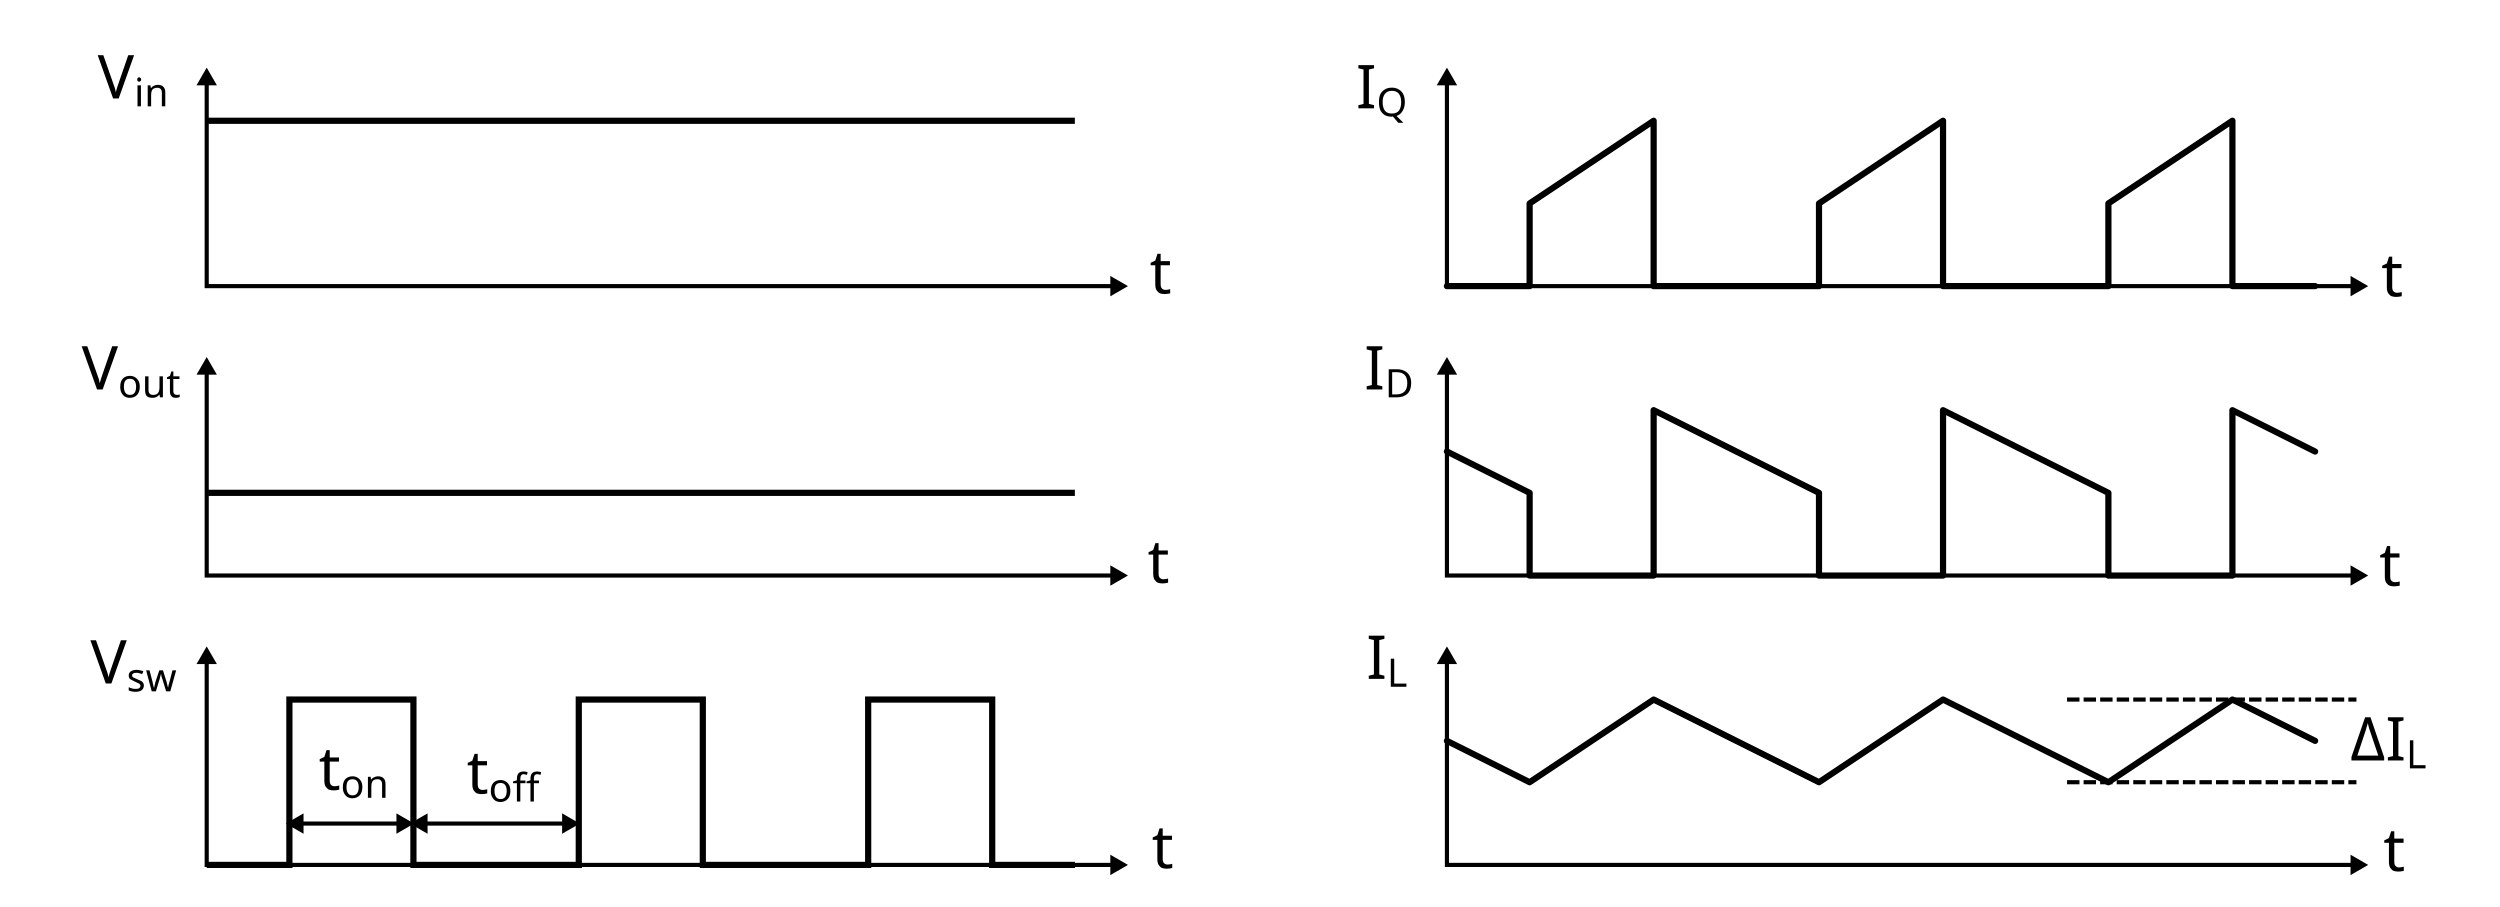
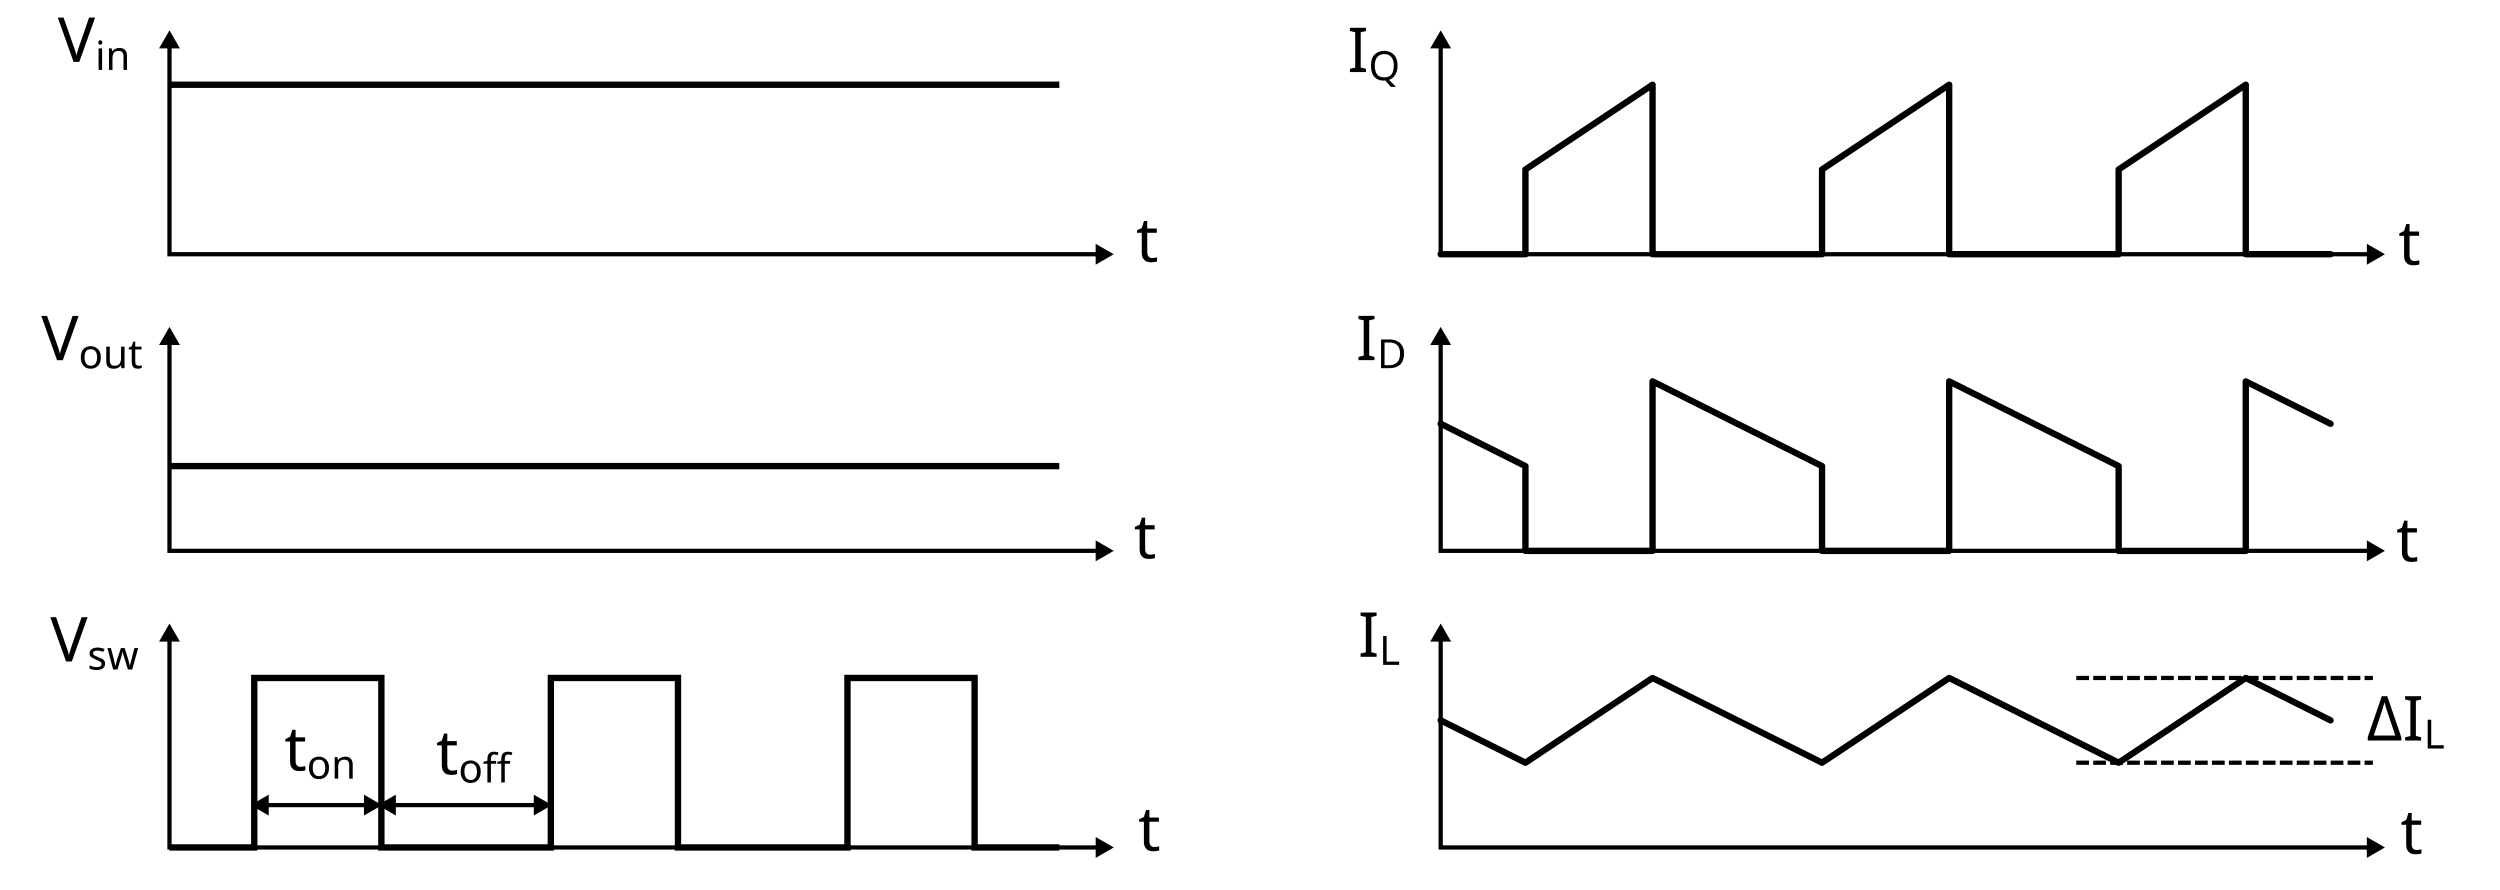
- <svg xmlns="http://www.w3.org/2000/svg" width="160mm" height="58mm" viewBox="0 0 160 58" version="1.1" id="svg5625" style="enable-background:new">
+ <svg xmlns="http://www.w3.org/2000/svg" style="enable-background:new" id="svg5625" version="1.1" viewBox="0 0 156.104 55.562" height="210" width="590">
  <defs id="defs5619">
-     <marker orient="auto" refY="0" refX="0" id="marker14997" style="overflow:visible">
-       <path id="path14995" d="M 5.77,0 -2.88,5 V -5 Z" style="fill:#000000;fill-opacity:1;fill-rule:evenodd;stroke:#000000;stroke-width:1pt;stroke-opacity:1" transform="scale(0.4)" />
+     <marker style="overflow:visible" id="marker14997" refX="0" refY="0" orient="auto">
+       <path transform="scale(0.4)" style="fill:#000000;fill-opacity:1;fill-rule:evenodd;stroke:#000000;stroke-width:1pt;stroke-opacity:1" d="M 5.77,0 -2.88,5 V -5 Z" id="path14995" />
    </marker>
-     <marker orient="auto" refY="0" refX="0" id="marker14855" style="overflow:visible">
-       <path id="path14853" d="M 5.77,0 -2.88,5 V -5 Z" style="fill:#000000;fill-opacity:1;fill-rule:evenodd;stroke:#000000;stroke-width:1pt;stroke-opacity:1" transform="scale(-0.4)" />
+     <marker style="overflow:visible" id="marker14855" refX="0" refY="0" orient="auto">
+       <path transform="scale(-0.4)" style="fill:#000000;fill-opacity:1;fill-rule:evenodd;stroke:#000000;stroke-width:1pt;stroke-opacity:1" d="M 5.77,0 -2.88,5 V -5 Z" id="path14853" />
    </marker>
-     <marker style="overflow:visible" id="marker14719" refX="0" refY="0" orient="auto">
-       <path transform="scale(0.4)" style="fill:#000000;fill-opacity:1;fill-rule:evenodd;stroke:#000000;stroke-width:1pt;stroke-opacity:1" d="M 5.77,0 -2.88,5 V -5 Z" id="path14717" />
+     <marker orient="auto" refY="0" refX="0" id="marker14719" style="overflow:visible">
+       <path id="path14717" d="M 5.77,0 -2.88,5 V -5 Z" style="fill:#000000;fill-opacity:1;fill-rule:evenodd;stroke:#000000;stroke-width:1pt;stroke-opacity:1" transform="scale(0.4)" />
    </marker>
-     <marker style="overflow:visible" id="marker14589" refX="0" refY="0" orient="auto">
-       <path transform="scale(-0.4)" style="fill:#000000;fill-opacity:1;fill-rule:evenodd;stroke:#000000;stroke-width:1pt;stroke-opacity:1" d="M 5.77,0 -2.88,5 V -5 Z" id="path14587" />
+     <marker orient="auto" refY="0" refX="0" id="marker14589" style="overflow:visible">
+       <path id="path14587" d="M 5.77,0 -2.88,5 V -5 Z" style="fill:#000000;fill-opacity:1;fill-rule:evenodd;stroke:#000000;stroke-width:1pt;stroke-opacity:1" transform="scale(-0.4)" />
    </marker>
-     <marker orient="auto" refY="0" refX="0" id="TriangleOutM" style="overflow:visible">
-       <path id="path11284" d="M 5.77,0 -2.88,5 V -5 Z" style="fill:#000000;fill-opacity:1;fill-rule:evenodd;stroke:#000000;stroke-width:1pt;stroke-opacity:1" transform="scale(0.4)" />
+     <marker style="overflow:visible" id="TriangleOutM" refX="0" refY="0" orient="auto">
+       <path transform="scale(0.4)" style="fill:#000000;fill-opacity:1;fill-rule:evenodd;stroke:#000000;stroke-width:1pt;stroke-opacity:1" d="M 5.77,0 -2.88,5 V -5 Z" id="path11284" />
    </marker>
-     <marker orient="auto" refY="0" refX="0" id="TriangleInM" style="overflow:visible">
-       <path id="path11275" d="M 5.77,0 -2.88,5 V -5 Z" style="fill:#000000;fill-opacity:1;fill-rule:evenodd;stroke:#000000;stroke-width:1pt;stroke-opacity:1" transform="scale(-0.4)" />
+     <marker style="overflow:visible" id="TriangleInM" refX="0" refY="0" orient="auto">
+       <path transform="scale(-0.4)" style="fill:#000000;fill-opacity:1;fill-rule:evenodd;stroke:#000000;stroke-width:1pt;stroke-opacity:1" d="M 5.77,0 -2.88,5 V -5 Z" id="path11275" />
    </marker>
-     <marker style="overflow:visible" id="marker5148" refX="0" refY="0" orient="auto">
-       <path transform="matrix(0.4,0,0,0.4,2.96,0.4)" style="fill:#000000;fill-opacity:1;fill-rule:evenodd;stroke:#000000;stroke-width:1pt;stroke-opacity:1" d="m -2.5,-1 c 0,2.76 -2.24,5 -5,5 -2.76,0 -5,-2.24 -5,-5 0,-2.76 2.24,-5 5,-5 2.76,0 5,2.24 5,5 z" id="path5146" />
+     <marker orient="auto" refY="0" refX="0" id="marker5148" style="overflow:visible">
+       <path id="path5146" d="m -2.5,-1 c 0,2.76 -2.24,5 -5,5 -2.76,0 -5,-2.24 -5,-5 0,-2.76 2.24,-5 5,-5 2.76,0 5,2.24 5,5 z" style="fill:#000000;fill-opacity:1;fill-rule:evenodd;stroke:#000000;stroke-width:1pt;stroke-opacity:1" transform="matrix(0.4,0,0,0.4,2.96,0.4)" />
    </marker>
-     <marker orient="auto" refY="0" refX="0" id="DotS" style="overflow:visible">
-       <path id="path16850" d="m -2.5,-1 c 0,2.76 -2.24,5 -5,5 -2.76,0 -5,-2.24 -5,-5 0,-2.76 2.24,-5 5,-5 2.76,0 5,2.24 5,5 z" style="fill:#000000;fill-opacity:1;fill-rule:evenodd;stroke:#000000;stroke-width:1pt;stroke-opacity:1" transform="matrix(0.2,0,0,0.2,1.48,0.2)" />
+     <marker style="overflow:visible" id="DotS" refX="0" refY="0" orient="auto">
+       <path transform="matrix(0.2,0,0,0.2,1.48,0.2)" style="fill:#000000;fill-opacity:1;fill-rule:evenodd;stroke:#000000;stroke-width:1pt;stroke-opacity:1" d="m -2.5,-1 c 0,2.76 -2.24,5 -5,5 -2.76,0 -5,-2.24 -5,-5 0,-2.76 2.24,-5 5,-5 2.76,0 5,2.24 5,5 z" id="path16850" />
    </marker>
-     <marker style="overflow:visible" id="marker3969" refX="0" refY="0" orient="auto">
-       <path transform="matrix(0.4,0,0,0.4,2.96,0.4)" style="fill:#000000;fill-opacity:1;fill-rule:evenodd;stroke:#000000;stroke-width:1pt;stroke-opacity:1" d="m -2.5,-1 c 0,2.76 -2.24,5 -5,5 -2.76,0 -5,-2.24 -5,-5 0,-2.76 2.24,-5 5,-5 2.76,0 5,2.24 5,5 z" id="path3967" />
+     <marker orient="auto" refY="0" refX="0" id="marker3969" style="overflow:visible">
+       <path id="path3967" d="m -2.5,-1 c 0,2.76 -2.24,5 -5,5 -2.76,0 -5,-2.24 -5,-5 0,-2.76 2.24,-5 5,-5 2.76,0 5,2.24 5,5 z" style="fill:#000000;fill-opacity:1;fill-rule:evenodd;stroke:#000000;stroke-width:1pt;stroke-opacity:1" transform="matrix(0.4,0,0,0.4,2.96,0.4)" />
    </marker>
-     <marker orient="auto" refY="0" refX="0" id="DotM-60" style="overflow:visible">
-       <path id="path16847-6" d="m -2.5,-1 c 0,2.76 -2.24,5 -5,5 -2.76,0 -5,-2.24 -5,-5 0,-2.76 2.24,-5 5,-5 2.76,0 5,2.24 5,5 z" style="fill:#000000;fill-opacity:1;fill-rule:evenodd;stroke:#000000;stroke-width:1pt;stroke-opacity:1" transform="matrix(0.4,0,0,0.4,2.96,0.4)" />
+     <marker style="overflow:visible" id="DotM-60" refX="0" refY="0" orient="auto">
+       <path transform="matrix(0.4,0,0,0.4,2.96,0.4)" style="fill:#000000;fill-opacity:1;fill-rule:evenodd;stroke:#000000;stroke-width:1pt;stroke-opacity:1" d="m -2.5,-1 c 0,2.76 -2.24,5 -5,5 -2.76,0 -5,-2.24 -5,-5 0,-2.76 2.24,-5 5,-5 2.76,0 5,2.24 5,5 z" id="path16847-6" />
    </marker>
-     <marker orient="auto" refY="0" refX="0" id="TriangleInM-1" style="overflow:visible">
-       <path id="path11275-8" d="M 5.77,0 -2.88,5 V -5 Z" style="fill:#000000;fill-opacity:1;fill-rule:evenodd;stroke:#000000;stroke-width:1pt;stroke-opacity:1" transform="scale(-0.4)" />
+     <marker style="overflow:visible" id="TriangleInM-1" refX="0" refY="0" orient="auto">
+       <path transform="scale(-0.4)" style="fill:#000000;fill-opacity:1;fill-rule:evenodd;stroke:#000000;stroke-width:1pt;stroke-opacity:1" d="M 5.77,0 -2.88,5 V -5 Z" id="path11275-8" />
    </marker>
-     <marker orient="auto" refY="0" refX="0" id="TriangleOutM-7" style="overflow:visible">
-       <path id="path11284-9" d="M 5.77,0 -2.88,5 V -5 Z" style="fill:#000000;fill-opacity:1;fill-rule:evenodd;stroke:#000000;stroke-width:1pt;stroke-opacity:1" transform="scale(0.4)" />
+     <marker style="overflow:visible" id="TriangleOutM-7" refX="0" refY="0" orient="auto">
+       <path transform="scale(0.4)" style="fill:#000000;fill-opacity:1;fill-rule:evenodd;stroke:#000000;stroke-width:1pt;stroke-opacity:1" d="M 5.77,0 -2.88,5 V -5 Z" id="path11284-9" />
    </marker>
-     <marker orient="auto" refY="0" refX="0" id="TriangleInM-1-0" style="overflow:visible">
-       <path id="path11275-8-2" d="M 5.77,0 -2.88,5 V -5 Z" style="fill:#000000;fill-opacity:1;fill-rule:evenodd;stroke:#000000;stroke-width:1pt;stroke-opacity:1" transform="scale(-0.4)" />
+     <marker style="overflow:visible" id="TriangleInM-1-0" refX="0" refY="0" orient="auto">
+       <path transform="scale(-0.4)" style="fill:#000000;fill-opacity:1;fill-rule:evenodd;stroke:#000000;stroke-width:1pt;stroke-opacity:1" d="M 5.77,0 -2.88,5 V -5 Z" id="path11275-8-2" />
    </marker>
-     <marker orient="auto" refY="0" refX="0" id="TriangleOutM-7-3" style="overflow:visible">
-       <path id="path11284-9-7" d="M 5.77,0 -2.88,5 V -5 Z" style="fill:#000000;fill-opacity:1;fill-rule:evenodd;stroke:#000000;stroke-width:1pt;stroke-opacity:1" transform="scale(0.4)" />
+     <marker style="overflow:visible" id="TriangleOutM-7-3" refX="0" refY="0" orient="auto">
+       <path transform="scale(0.4)" style="fill:#000000;fill-opacity:1;fill-rule:evenodd;stroke:#000000;stroke-width:1pt;stroke-opacity:1" d="M 5.77,0 -2.88,5 V -5 Z" id="path11284-9-7" />
    </marker>
-     <marker orient="auto" refY="0" refX="0" id="TriangleInM-3" style="overflow:visible">
-       <path id="path11275-6" d="M 5.77,0 -2.88,5 V -5 Z" style="fill:#000000;fill-opacity:1;fill-rule:evenodd;stroke:#000000;stroke-width:1pt;stroke-opacity:1" transform="scale(-0.4)" />
+     <marker style="overflow:visible" id="TriangleInM-3" refX="0" refY="0" orient="auto">
+       <path transform="scale(-0.4)" style="fill:#000000;fill-opacity:1;fill-rule:evenodd;stroke:#000000;stroke-width:1pt;stroke-opacity:1" d="M 5.77,0 -2.88,5 V -5 Z" id="path11275-6" />
    </marker>
-     <marker orient="auto" refY="0" refX="0" id="TriangleOutM-1" style="overflow:visible">
-       <path id="path11284-2" d="M 5.77,0 -2.88,5 V -5 Z" style="fill:#000000;fill-opacity:1;fill-rule:evenodd;stroke:#000000;stroke-width:1pt;stroke-opacity:1" transform="scale(0.4)" />
+     <marker style="overflow:visible" id="TriangleOutM-1" refX="0" refY="0" orient="auto">
+       <path transform="scale(0.4)" style="fill:#000000;fill-opacity:1;fill-rule:evenodd;stroke:#000000;stroke-width:1pt;stroke-opacity:1" d="M 5.77,0 -2.88,5 V -5 Z" id="path11284-2" />
    </marker>
-     <marker orient="auto" refY="0" refX="0" id="TriangleInM-3-7" style="overflow:visible">
-       <path id="path11275-6-4" d="M 5.77,0 -2.88,5 V -5 Z" style="fill:#000000;fill-opacity:1;fill-rule:evenodd;stroke:#000000;stroke-width:1pt;stroke-opacity:1" transform="scale(-0.4)" />
+     <marker style="overflow:visible" id="TriangleInM-3-7" refX="0" refY="0" orient="auto">
+       <path transform="scale(-0.4)" style="fill:#000000;fill-opacity:1;fill-rule:evenodd;stroke:#000000;stroke-width:1pt;stroke-opacity:1" d="M 5.77,0 -2.88,5 V -5 Z" id="path11275-6-4" />
    </marker>
-     <marker orient="auto" refY="0" refX="0" id="TriangleOutM-1-1" style="overflow:visible">
-       <path id="path11284-2-8" d="M 5.77,0 -2.88,5 V -5 Z" style="fill:#000000;fill-opacity:1;fill-rule:evenodd;stroke:#000000;stroke-width:1pt;stroke-opacity:1" transform="scale(0.4)" />
+     <marker style="overflow:visible" id="TriangleOutM-1-1" refX="0" refY="0" orient="auto">
+       <path transform="scale(0.4)" style="fill:#000000;fill-opacity:1;fill-rule:evenodd;stroke:#000000;stroke-width:1pt;stroke-opacity:1" d="M 5.77,0 -2.88,5 V -5 Z" id="path11284-2-8" />
    </marker>
-     <marker orient="auto" refY="0" refX="0" id="TriangleInM-3-7-7" style="overflow:visible">
-       <path id="path11275-6-4-5" d="M 5.77,0 -2.88,5 V -5 Z" style="fill:#000000;fill-opacity:1;fill-rule:evenodd;stroke:#000000;stroke-width:1pt;stroke-opacity:1" transform="scale(-0.4)" />
+     <marker style="overflow:visible" id="TriangleInM-3-7-7" refX="0" refY="0" orient="auto">
+       <path transform="scale(-0.4)" style="fill:#000000;fill-opacity:1;fill-rule:evenodd;stroke:#000000;stroke-width:1pt;stroke-opacity:1" d="M 5.77,0 -2.88,5 V -5 Z" id="path11275-6-4-5" />
    </marker>
-     <marker orient="auto" refY="0" refX="0" id="TriangleOutM-1-1-3" style="overflow:visible">
-       <path id="path11284-2-8-8" d="M 5.77,0 -2.88,5 V -5 Z" style="fill:#000000;fill-opacity:1;fill-rule:evenodd;stroke:#000000;stroke-width:1pt;stroke-opacity:1" transform="scale(0.4)" />
+     <marker style="overflow:visible" id="TriangleOutM-1-1-3" refX="0" refY="0" orient="auto">
+       <path transform="scale(0.4)" style="fill:#000000;fill-opacity:1;fill-rule:evenodd;stroke:#000000;stroke-width:1pt;stroke-opacity:1" d="M 5.77,0 -2.88,5 V -5 Z" id="path11284-2-8-8" />
    </marker>
  </defs>
-   <g id="layer2" style="display:inline" transform="translate(0,-248.6878)" />
-   <g id="layer1" transform="translate(0,-248.6878)">
-     <path style="fill:none;stroke:#000000;stroke-width:0.265px;stroke-linecap:butt;stroke-linejoin:miter;stroke-opacity:1;marker-start:url(#TriangleInM);marker-end:url(#TriangleOutM)" d="m 92.604,253.771 v 13.229 H 150.812" id="path11135" />
-     <path style="fill:none;stroke:#000000;stroke-width:0.397;stroke-linecap:round;stroke-linejoin:round;stroke-miterlimit:4;stroke-dasharray:none;stroke-opacity:1" d="m 92.604,267 h 5.292 v -5.292 l 7.937,-5.292 v 10.583 h 10.583 v -5.292 l 7.938,-5.292 v 10.583 h 10.583 v -5.292 l 7.938,-5.292 v 10.583 h 5.292" id="path11137" />
-     <path style="fill:none;stroke:#000000;stroke-width:0.265px;stroke-linecap:butt;stroke-linejoin:miter;stroke-opacity:1;marker-start:url(#TriangleInM-1);marker-end:url(#TriangleOutM-7);enable-background:new" d="m 92.604,272.292 v 13.229 H 150.812" id="path11135-2" />
-     <path style="fill:none;stroke:#000000;stroke-width:0.397;stroke-linecap:round;stroke-linejoin:round;stroke-miterlimit:4;stroke-dasharray:none;stroke-opacity:1" d="m 92.604,277.584 5.292,2.646 v 5.292 h 7.937 v -10.583 l 10.583,5.292 v 5.292 h 7.938 v -10.583 l 10.583,5.292 v 5.292 h 7.938 v -10.583 l 5.292,2.646" id="path12528" />
-     <path style="fill:none;stroke:#000000;stroke-width:0.265px;stroke-linecap:butt;stroke-linejoin:miter;stroke-opacity:1;marker-start:url(#TriangleInM-1-0);marker-end:url(#TriangleOutM-7-3);enable-background:new" d="m 92.604,290.813 v 13.229 H 150.812" id="path11135-2-5" />
-     <text xml:space="preserve" style="font-style:normal;font-weight:normal;font-size:3.881px;line-height:1.25;font-family:sans-serif;letter-spacing:0px;word-spacing:0px;fill:#000000;fill-opacity:1;stroke:none;stroke-width:0.265" x="152.4" y="267.662" id="text12951">
-       <tspan id="tspan12949" x="152.4" y="267.662" style="stroke-width:0.265">t</tspan>
+   <g transform="translate(0,-248.6878)" style="display:inline" id="layer2" />
+   <g transform="translate(0,-248.6878)" id="layer1">
+     <path id="path11135" d="m 89.958,251.334 v 13.229 h 58.208" style="fill:none;stroke:#000000;stroke-width:0.265px;stroke-linecap:butt;stroke-linejoin:miter;stroke-opacity:1;marker-start:url(#TriangleInM);marker-end:url(#TriangleOutM)" />
+     <path id="path11137" d="m 89.958,264.563 h 5.292 v -5.292 l 7.938,-5.292 v 10.583 h 10.583 v -5.292 l 7.938,-5.292 v 10.583 h 10.583 v -5.292 l 7.938,-5.292 v 10.583 h 5.292" style="fill:none;stroke:#000000;stroke-width:0.397;stroke-linecap:round;stroke-linejoin:round;stroke-miterlimit:4;stroke-dasharray:none;stroke-opacity:1" />
+     <path id="path11135-2" d="m 89.958,269.854 v 13.229 h 58.208" style="fill:none;stroke:#000000;stroke-width:0.265px;stroke-linecap:butt;stroke-linejoin:miter;stroke-opacity:1;marker-start:url(#TriangleInM-1);marker-end:url(#TriangleOutM-7);enable-background:new" />
+     <path id="path12528" d="m 89.958,275.146 5.292,2.646 v 5.292 h 7.938 v -10.583 l 10.583,5.292 v 5.292 h 7.938 v -10.583 l 10.583,5.292 v 5.292 h 7.938 v -10.583 l 5.292,2.646" style="fill:none;stroke:#000000;stroke-width:0.397;stroke-linecap:round;stroke-linejoin:round;stroke-miterlimit:4;stroke-dasharray:none;stroke-opacity:1" />
+     <path id="path11135-2-5" d="m 89.958,288.375 v 13.229 h 58.208" style="fill:none;stroke:#000000;stroke-width:0.265px;stroke-linecap:butt;stroke-linejoin:miter;stroke-opacity:1;marker-start:url(#TriangleInM-1-0);marker-end:url(#TriangleOutM-7-3);enable-background:new" />
+     <text id="text12951" y="265.224" x="149.754" style="font-style:normal;font-weight:normal;font-size:3.881px;line-height:1.25;font-family:sans-serif;letter-spacing:0px;word-spacing:0px;fill:#000000;fill-opacity:1;stroke:none;stroke-width:0.265" xml:space="preserve">
+       <tspan style="stroke-width:0.265" y="265.224" x="149.754" id="tspan12949">t</tspan>
    </text>
-     <text xml:space="preserve" style="font-style:normal;font-weight:normal;font-size:3.881px;line-height:1.25;font-family:sans-serif;letter-spacing:0px;word-spacing:0px;fill:#000000;fill-opacity:1;stroke:none;stroke-width:0.265" x="86.783" y="255.623" id="text12955">
-       <tspan id="tspan12953" x="86.783" y="255.623" style="stroke-width:0.265">I<tspan style="font-size:65%;baseline-shift:sub" id="tspan12957">Q</tspan>
+     <text id="text12955" y="253.186" x="84.137" style="font-style:normal;font-weight:normal;font-size:3.881px;line-height:1.25;font-family:sans-serif;letter-spacing:0px;word-spacing:0px;fill:#000000;fill-opacity:1;stroke:none;stroke-width:0.265" xml:space="preserve">
+       <tspan style="stroke-width:0.265" y="253.186" x="84.137" id="tspan12953">I<tspan id="tspan12957" style="font-size:65%;baseline-shift:sub">Q</tspan>
      </tspan>
    </text>
-     <text xml:space="preserve" style="font-style:normal;font-weight:normal;font-size:3.881px;line-height:1.25;font-family:sans-serif;letter-spacing:0px;word-spacing:0px;fill:#000000;fill-opacity:1;stroke:none;stroke-width:0.265;enable-background:new" x="87.312" y="273.615" id="text12955-9">
-       <tspan id="tspan12953-2" x="87.312" y="273.615" style="stroke-width:0.265">I<tspan style="font-size:2.522px;baseline-shift:sub;stroke-width:0.265" id="tspan12957-2">D</tspan>
+     <text id="text12955-9" y="271.177" x="84.667" style="font-style:normal;font-weight:normal;font-size:3.881px;line-height:1.25;font-family:sans-serif;letter-spacing:0px;word-spacing:0px;fill:#000000;fill-opacity:1;stroke:none;stroke-width:0.265;enable-background:new" xml:space="preserve">
+       <tspan style="stroke-width:0.265" y="271.177" x="84.667" id="tspan12953-2">I<tspan id="tspan12957-2" style="font-size:2.522px;baseline-shift:sub;stroke-width:0.265">D</tspan>
      </tspan>
    </text>
-     <text xml:space="preserve" style="font-style:normal;font-weight:normal;font-size:3.881px;line-height:1.25;font-family:sans-serif;letter-spacing:0px;word-spacing:0px;fill:#000000;fill-opacity:1;stroke:none;stroke-width:0.265;enable-background:new" x="87.445" y="292.136" id="text12955-9-8">
-       <tspan id="tspan12953-2-9" x="87.445" y="292.136" style="stroke-width:0.265">I<tspan style="font-size:65%;baseline-shift:sub" id="tspan13001">L</tspan>
+     <text id="text12955-9-8" y="289.698" x="84.799" style="font-style:normal;font-weight:normal;font-size:3.881px;line-height:1.25;font-family:sans-serif;letter-spacing:0px;word-spacing:0px;fill:#000000;fill-opacity:1;stroke:none;stroke-width:0.265;enable-background:new" xml:space="preserve">
+       <tspan style="stroke-width:0.265" y="289.698" x="84.799" id="tspan12953-2-9">I<tspan id="tspan13001" style="font-size:65%;baseline-shift:sub">L</tspan>
      </tspan>
    </text>
-     <path style="fill:none;stroke:#000000;stroke-width:0.397;stroke-linecap:round;stroke-linejoin:round;stroke-miterlimit:4;stroke-dasharray:none;stroke-opacity:1" d="m 92.604,296.104 5.292,2.646 7.937,-5.292 10.583,5.292 7.938,-5.292 10.583,5.292 7.938,-5.292 5.292,2.646" id="path13005" />
-     <path style="fill:none;stroke:#000000;stroke-width:0.265px;stroke-linecap:butt;stroke-linejoin:miter;stroke-opacity:1;marker-start:url(#TriangleInM-3);marker-end:url(#TriangleOutM-1);enable-background:new" d="m 13.229,253.771 v 13.229 h 58.208" id="path11135-9" />
-     <text xml:space="preserve" style="font-style:normal;font-weight:normal;font-size:3.881px;line-height:1.25;font-family:sans-serif;letter-spacing:0px;word-spacing:0px;fill:#000000;fill-opacity:1;stroke:none;stroke-width:0.265;enable-background:new" x="152.268" y="286.183" id="text12951-3">
-       <tspan id="tspan12949-1" x="152.268" y="286.183" style="stroke-width:0.265">t</tspan>
+     <path id="path13005" d="m 89.958,293.667 5.292,2.646 7.938,-5.292 10.583,5.292 7.938,-5.292 10.583,5.292 7.938,-5.292 5.292,2.646" style="fill:none;stroke:#000000;stroke-width:0.397;stroke-linecap:round;stroke-linejoin:round;stroke-miterlimit:4;stroke-dasharray:none;stroke-opacity:1" />
+     <path id="path11135-9" d="m 10.583,251.334 v 13.229 h 58.208" style="fill:none;stroke:#000000;stroke-width:0.265px;stroke-linecap:butt;stroke-linejoin:miter;stroke-opacity:1;marker-start:url(#TriangleInM-3);marker-end:url(#TriangleOutM-1);enable-background:new" />
+     <text id="text12951-3" y="283.745" x="149.622" style="font-style:normal;font-weight:normal;font-size:3.881px;line-height:1.25;font-family:sans-serif;letter-spacing:0px;word-spacing:0px;fill:#000000;fill-opacity:1;stroke:none;stroke-width:0.265;enable-background:new" xml:space="preserve">
+       <tspan style="stroke-width:0.265" y="283.745" x="149.622" id="tspan12949-1">t</tspan>
    </text>
-     <text xml:space="preserve" style="font-style:normal;font-weight:normal;font-size:3.881px;line-height:1.25;font-family:sans-serif;letter-spacing:0px;word-spacing:0px;fill:#000000;fill-opacity:1;stroke:none;stroke-width:0.265;enable-background:new" x="152.532" y="304.439" id="text12951-9">
-       <tspan id="tspan12949-4" x="152.532" y="304.439" style="stroke-width:0.265">t</tspan>
+     <text id="text12951-9" y="302.001" x="149.886" style="font-style:normal;font-weight:normal;font-size:3.881px;line-height:1.25;font-family:sans-serif;letter-spacing:0px;word-spacing:0px;fill:#000000;fill-opacity:1;stroke:none;stroke-width:0.265;enable-background:new" xml:space="preserve">
+       <tspan style="stroke-width:0.265" y="302.001" x="149.886" id="tspan12949-4">t</tspan>
    </text>
-     <path style="fill:none;stroke:#000000;stroke-width:0.265;stroke-linecap:butt;stroke-linejoin:miter;stroke-miterlimit:4;stroke-dasharray:0.794, 0.265;stroke-dashoffset:0;stroke-opacity:1" d="M 132.292,293.459 H 150.812" id="path13540" />
-     <path style="fill:none;stroke:#000000;stroke-width:0.265;stroke-linecap:butt;stroke-linejoin:miter;stroke-miterlimit:4;stroke-dasharray:0.794, 0.265;stroke-dashoffset:0;stroke-opacity:1" d="M 132.292,298.75 H 150.812" id="path13542" />
-     <text xml:space="preserve" style="font-style:normal;font-weight:normal;font-size:3.881px;line-height:1.25;font-family:sans-serif;letter-spacing:0px;word-spacing:0px;fill:#000000;fill-opacity:1;stroke:none;stroke-width:0.265" x="150.416" y="297.361" id="text13546">
-       <tspan id="tspan13544" x="150.416" y="297.361" style="stroke-width:0.265">ΔI<tspan style="font-size:65%;baseline-shift:sub" id="tspan13548">L</tspan>
+     <path id="path13540" d="m 129.646,291.021 h 18.521" style="fill:none;stroke:#000000;stroke-width:0.265;stroke-linecap:butt;stroke-linejoin:miter;stroke-miterlimit:4;stroke-dasharray:0.794, 0.265;stroke-dashoffset:0;stroke-opacity:1" />
+     <path id="path13542" d="m 129.646,296.313 h 18.521" style="fill:none;stroke:#000000;stroke-width:0.265;stroke-linecap:butt;stroke-linejoin:miter;stroke-miterlimit:4;stroke-dasharray:0.794, 0.265;stroke-dashoffset:0;stroke-opacity:1" />
+     <text id="text13546" y="294.924" x="147.77" style="font-style:normal;font-weight:normal;font-size:3.881px;line-height:1.25;font-family:sans-serif;letter-spacing:0px;word-spacing:0px;fill:#000000;fill-opacity:1;stroke:none;stroke-width:0.265" xml:space="preserve">
+       <tspan style="stroke-width:0.265" y="294.924" x="147.77" id="tspan13544">ΔI<tspan id="tspan13548" style="font-size:65%;baseline-shift:sub">L</tspan>
      </tspan>
    </text>
-     <path style="fill:none;stroke:#000000;stroke-width:0.397;stroke-linecap:butt;stroke-linejoin:miter;stroke-miterlimit:4;stroke-dasharray:none;stroke-opacity:1" d="m 13.229,256.417 h 55.562" id="path13550" />
-     <path style="fill:none;stroke:#000000;stroke-width:0.265px;stroke-linecap:butt;stroke-linejoin:miter;stroke-opacity:1;marker-start:url(#TriangleInM-3-7);marker-end:url(#TriangleOutM-1-1);enable-background:new" d="m 13.229,272.292 v 13.229 h 58.208" id="path11135-9-5" />
-     <path style="fill:none;stroke:#000000;stroke-width:0.397;stroke-linecap:butt;stroke-linejoin:miter;stroke-miterlimit:4;stroke-dasharray:none;stroke-opacity:1;enable-background:new" d="m 13.229,280.229 h 55.562" id="path13550-9" />
-     <path style="fill:none;stroke:#000000;stroke-width:0.265px;stroke-linecap:butt;stroke-linejoin:miter;stroke-opacity:1;marker-start:url(#TriangleInM-3-7-7);marker-end:url(#TriangleOutM-1-1-3);enable-background:new" d="m 13.229,290.813 v 13.229 h 58.208" id="path11135-9-5-8" />
-     <path style="fill:none;stroke:#000000;stroke-width:0.397;stroke-linecap:butt;stroke-linejoin:miter;stroke-miterlimit:4;stroke-dasharray:none;stroke-opacity:1" d="m 13.229,304.042 h 5.292 v -10.583 h 7.938 v 10.583 h 10.583 v -10.583 h 7.938 v 10.583 h 10.583 v -10.583 h 7.938 v 10.583 h 5.292" id="path14497" />
-     <text xml:space="preserve" style="font-style:normal;font-weight:normal;font-size:3.881px;line-height:1.25;font-family:sans-serif;letter-spacing:0px;word-spacing:0px;fill:#000000;fill-opacity:1;stroke:none;stroke-width:0.265" x="6.254" y="254.987" id="text14501">
-       <tspan id="tspan14499" x="6.254" y="254.987" style="stroke-width:0.265">V<tspan style="font-size:65%;baseline-shift:sub" id="tspan14503">in</tspan>
+     <path id="path13550" d="m 10.583,253.979 h 55.562" style="fill:none;stroke:#000000;stroke-width:0.397;stroke-linecap:butt;stroke-linejoin:miter;stroke-miterlimit:4;stroke-dasharray:none;stroke-opacity:1" />
+     <path id="path11135-9-5" d="m 10.583,269.854 v 13.229 h 58.208" style="fill:none;stroke:#000000;stroke-width:0.265px;stroke-linecap:butt;stroke-linejoin:miter;stroke-opacity:1;marker-start:url(#TriangleInM-3-7);marker-end:url(#TriangleOutM-1-1);enable-background:new" />
+     <path id="path13550-9" d="m 10.583,277.792 h 55.562" style="fill:none;stroke:#000000;stroke-width:0.397;stroke-linecap:butt;stroke-linejoin:miter;stroke-miterlimit:4;stroke-dasharray:none;stroke-opacity:1;enable-background:new" />
+     <path id="path11135-9-5-8" d="m 10.583,288.375 v 13.229 H 68.792" style="fill:none;stroke:#000000;stroke-width:0.265px;stroke-linecap:butt;stroke-linejoin:miter;stroke-opacity:1;marker-start:url(#TriangleInM-3-7-7);marker-end:url(#TriangleOutM-1-1-3);enable-background:new" />
+     <path id="path14497" d="M 10.583,301.604 H 15.875 v -10.583 h 7.938 v 10.583 h 10.583 v -10.583 h 7.938 v 10.583 h 10.583 v -10.583 h 7.938 v 10.583 h 5.292" style="fill:none;stroke:#000000;stroke-width:0.397;stroke-linecap:butt;stroke-linejoin:miter;stroke-miterlimit:4;stroke-dasharray:none;stroke-opacity:1" />
+     <text id="text14501" y="252.55" x="3.608" style="font-style:normal;font-weight:normal;font-size:3.881px;line-height:1.25;font-family:sans-serif;letter-spacing:0px;word-spacing:0px;fill:#000000;fill-opacity:1;stroke:none;stroke-width:0.265" xml:space="preserve">
+       <tspan style="stroke-width:0.265" y="252.55" x="3.608" id="tspan14499">V<tspan id="tspan14503" style="font-size:65%;baseline-shift:sub">in</tspan>
      </tspan>
    </text>
-     <text xml:space="preserve" style="font-style:normal;font-weight:normal;font-size:3.881px;line-height:1.25;font-family:sans-serif;letter-spacing:0px;word-spacing:0px;fill:#000000;fill-opacity:1;stroke:none;stroke-width:0.265;enable-background:new" x="5.225" y="273.615" id="text14501-3">
-       <tspan id="tspan14499-1" x="5.225" y="273.615" style="stroke-width:0.265">V<tspan style="font-size:2.522px;baseline-shift:sub;stroke-width:0.265" id="tspan14503-8">out</tspan>
+     <text id="text14501-3" y="271.178" x="2.579" style="font-style:normal;font-weight:normal;font-size:3.881px;line-height:1.25;font-family:sans-serif;letter-spacing:0px;word-spacing:0px;fill:#000000;fill-opacity:1;stroke:none;stroke-width:0.265;enable-background:new" xml:space="preserve">
+       <tspan style="stroke-width:0.265" y="271.178" x="2.579" id="tspan14499-1">V<tspan id="tspan14503-8" style="font-size:2.522px;baseline-shift:sub;stroke-width:0.265">out</tspan>
      </tspan>
    </text>
-     <text xml:space="preserve" style="font-style:normal;font-weight:normal;font-size:3.881px;line-height:1.25;font-family:sans-serif;letter-spacing:0px;word-spacing:0px;fill:#000000;fill-opacity:1;stroke:none;stroke-width:0.265;enable-background:new" x="5.786" y="292.431" id="text14501-3-9">
-       <tspan id="tspan14499-1-6" x="5.786" y="292.431" style="stroke-width:0.265">V<tspan style="font-size:2.522px;baseline-shift:sub;stroke-width:0.265" id="tspan14503-8-4">sw</tspan>
+     <text id="text14501-3-9" y="289.993" x="3.14" style="font-style:normal;font-weight:normal;font-size:3.881px;line-height:1.25;font-family:sans-serif;letter-spacing:0px;word-spacing:0px;fill:#000000;fill-opacity:1;stroke:none;stroke-width:0.265;enable-background:new" xml:space="preserve">
+       <tspan style="stroke-width:0.265" y="289.993" x="3.14" id="tspan14499-1-6">V<tspan id="tspan14503-8-4" style="font-size:2.522px;baseline-shift:sub;stroke-width:0.265">sw</tspan>
      </tspan>
    </text>
-     <text xml:space="preserve" style="font-style:normal;font-weight:normal;font-size:3.881px;line-height:1.25;font-family:sans-serif;letter-spacing:0px;word-spacing:0px;fill:#000000;fill-opacity:1;stroke:none;stroke-width:0.265;enable-background:new" x="73.58" y="267.475" id="text12951-33">
-       <tspan id="tspan12949-3" x="73.58" y="267.475" style="stroke-width:0.265">t</tspan>
+     <text id="text12951-33" y="265.037" x="70.934" style="font-style:normal;font-weight:normal;font-size:3.881px;line-height:1.25;font-family:sans-serif;letter-spacing:0px;word-spacing:0px;fill:#000000;fill-opacity:1;stroke:none;stroke-width:0.265;enable-background:new" xml:space="preserve">
+       <tspan style="stroke-width:0.265" y="265.037" x="70.934" id="tspan12949-3">t</tspan>
    </text>
-     <text xml:space="preserve" style="font-style:normal;font-weight:normal;font-size:3.881px;line-height:1.25;font-family:sans-serif;letter-spacing:0px;word-spacing:0px;fill:#000000;fill-opacity:1;stroke:none;stroke-width:0.265;enable-background:new" x="73.447" y="285.995" id="text12951-3-8">
-       <tspan id="tspan12949-1-6" x="73.447" y="285.995" style="stroke-width:0.265">t</tspan>
+     <text id="text12951-3-8" y="283.558" x="70.802" style="font-style:normal;font-weight:normal;font-size:3.881px;line-height:1.25;font-family:sans-serif;letter-spacing:0px;word-spacing:0px;fill:#000000;fill-opacity:1;stroke:none;stroke-width:0.265;enable-background:new" xml:space="preserve">
+       <tspan style="stroke-width:0.265" y="283.558" x="70.802" id="tspan12949-1-6">t</tspan>
    </text>
-     <text xml:space="preserve" style="font-style:normal;font-weight:normal;font-size:3.881px;line-height:1.25;font-family:sans-serif;letter-spacing:0px;word-spacing:0px;fill:#000000;fill-opacity:1;stroke:none;stroke-width:0.265;enable-background:new" x="73.712" y="304.252" id="text12951-9-0">
-       <tspan id="tspan12949-4-4" x="73.712" y="304.252" style="stroke-width:0.265">t</tspan>
+     <text id="text12951-9-0" y="301.814" x="71.066" style="font-style:normal;font-weight:normal;font-size:3.881px;line-height:1.25;font-family:sans-serif;letter-spacing:0px;word-spacing:0px;fill:#000000;fill-opacity:1;stroke:none;stroke-width:0.265;enable-background:new" xml:space="preserve">
+       <tspan style="stroke-width:0.265" y="301.814" x="71.066" id="tspan12949-4-4">t</tspan>
    </text>
-     <path style="fill:none;stroke:#000000;stroke-width:0.265px;stroke-linecap:butt;stroke-linejoin:miter;stroke-opacity:1;marker-start:url(#marker14855);marker-end:url(#marker14997)" d="m 26.988,301.396 h 9.364" id="path14577" />
-     <path style="fill:none;stroke:#000000;stroke-width:0.265px;stroke-linecap:butt;stroke-linejoin:miter;stroke-opacity:1;marker-start:url(#marker14589);marker-end:url(#marker14719)" d="m 19.05,301.396 h 6.698" id="path14579" />
-     <text xml:space="preserve" style="font-style:normal;font-weight:normal;font-size:3.881px;line-height:1.25;font-family:sans-serif;letter-spacing:0px;word-spacing:0px;fill:#000000;fill-opacity:1;stroke:none;stroke-width:0.265" x="20.398" y="299.242" id="text19591">
-       <tspan id="tspan19589" x="20.398" y="299.242" style="stroke-width:0.265">t<tspan style="font-size:65%;baseline-shift:sub" id="tspan19593">on</tspan>
+     <path id="path14577" d="m 24.342,298.959 h 9.364" style="fill:none;stroke:#000000;stroke-width:0.265px;stroke-linecap:butt;stroke-linejoin:miter;stroke-opacity:1;marker-start:url(#marker14855);marker-end:url(#marker14997)" />
+     <path id="path14579" d="m 16.404,298.959 h 6.698" style="fill:none;stroke:#000000;stroke-width:0.265px;stroke-linecap:butt;stroke-linejoin:miter;stroke-opacity:1;marker-start:url(#marker14589);marker-end:url(#marker14719)" />
+     <text id="text19591" y="296.805" x="17.752" style="font-style:normal;font-weight:normal;font-size:3.881px;line-height:1.25;font-family:sans-serif;letter-spacing:0px;word-spacing:0px;fill:#000000;fill-opacity:1;stroke:none;stroke-width:0.265" xml:space="preserve">
+       <tspan style="stroke-width:0.265" y="296.805" x="17.752" id="tspan19589">t<tspan id="tspan19593" style="font-size:65%;baseline-shift:sub">on</tspan>
      </tspan>
    </text>
-     <text xml:space="preserve" style="font-style:normal;font-weight:normal;font-size:3.881px;line-height:1.25;font-family:sans-serif;letter-spacing:0px;word-spacing:0px;fill:#000000;fill-opacity:1;stroke:none;stroke-width:0.265;enable-background:new" x="29.871" y="299.48" id="text19591-8">
-       <tspan id="tspan19589-8" x="29.871" y="299.48" style="stroke-width:0.265">t<tspan style="font-size:2.522px;baseline-shift:sub;stroke-width:0.265" id="tspan19593-8">off</tspan>
+     <text id="text19591-8" y="297.043" x="27.225" style="font-style:normal;font-weight:normal;font-size:3.881px;line-height:1.25;font-family:sans-serif;letter-spacing:0px;word-spacing:0px;fill:#000000;fill-opacity:1;stroke:none;stroke-width:0.265;enable-background:new" xml:space="preserve">
+       <tspan style="stroke-width:0.265" y="297.043" x="27.225" id="tspan19589-8">t<tspan id="tspan19593-8" style="font-size:2.522px;baseline-shift:sub;stroke-width:0.265">off</tspan>
      </tspan>
    </text>
  </g>
</svg>
